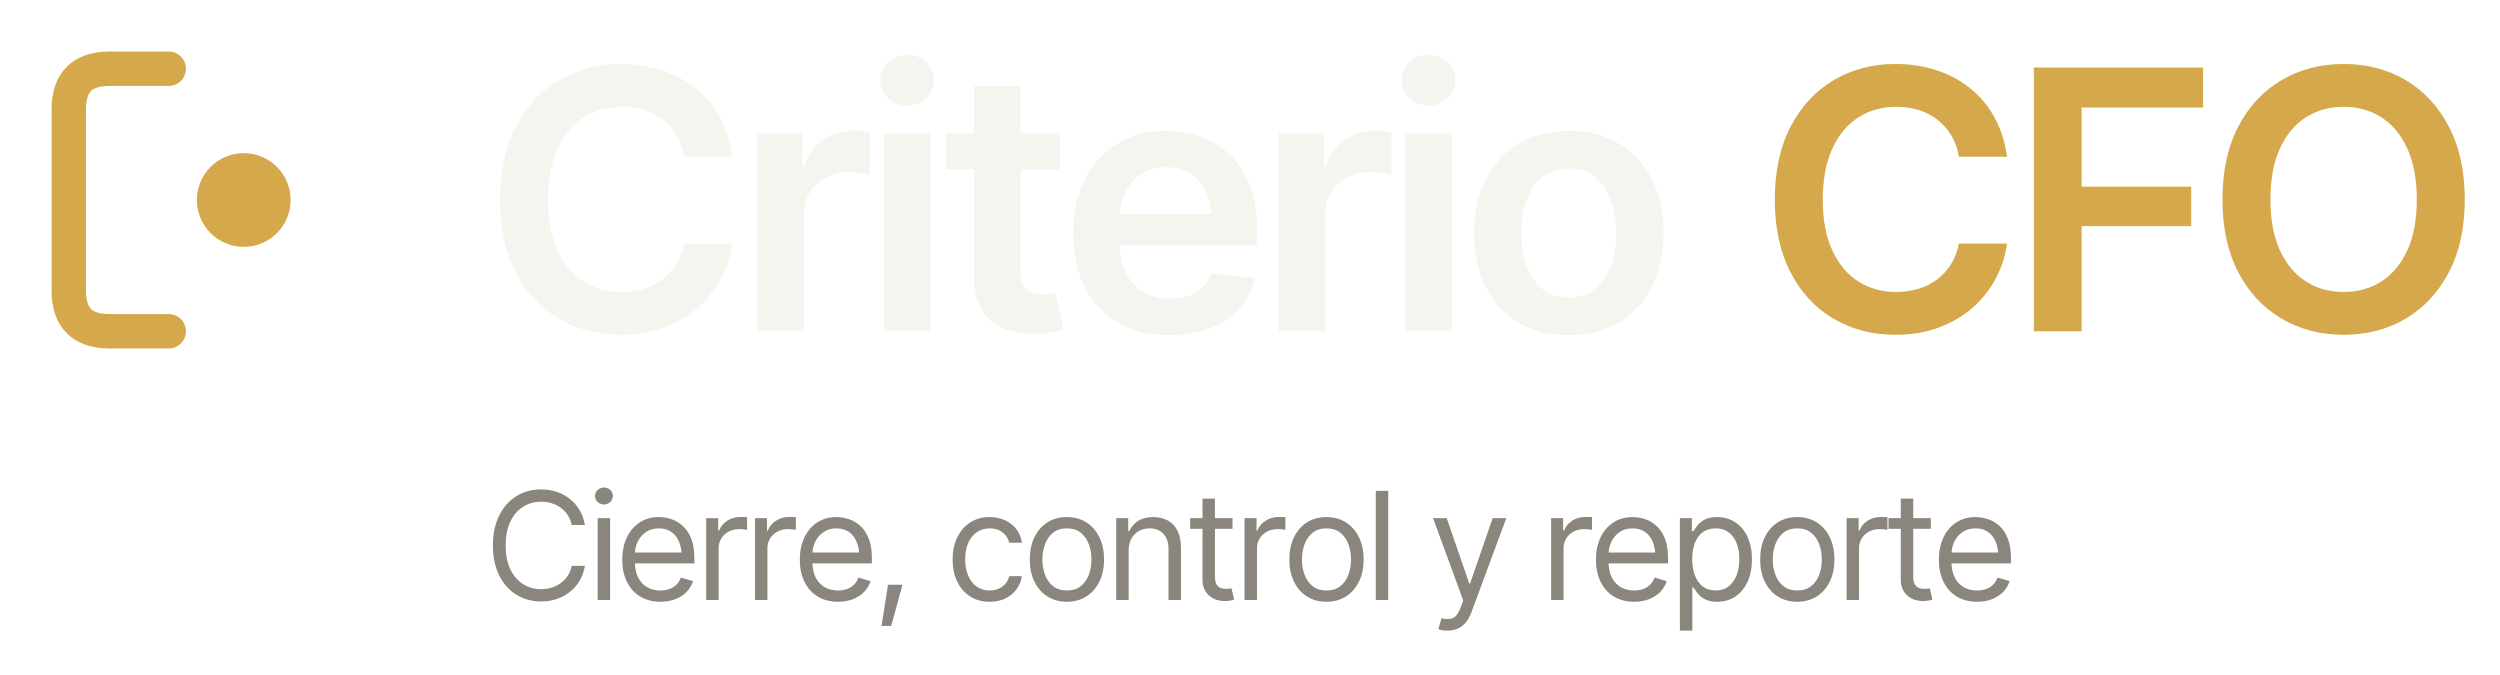
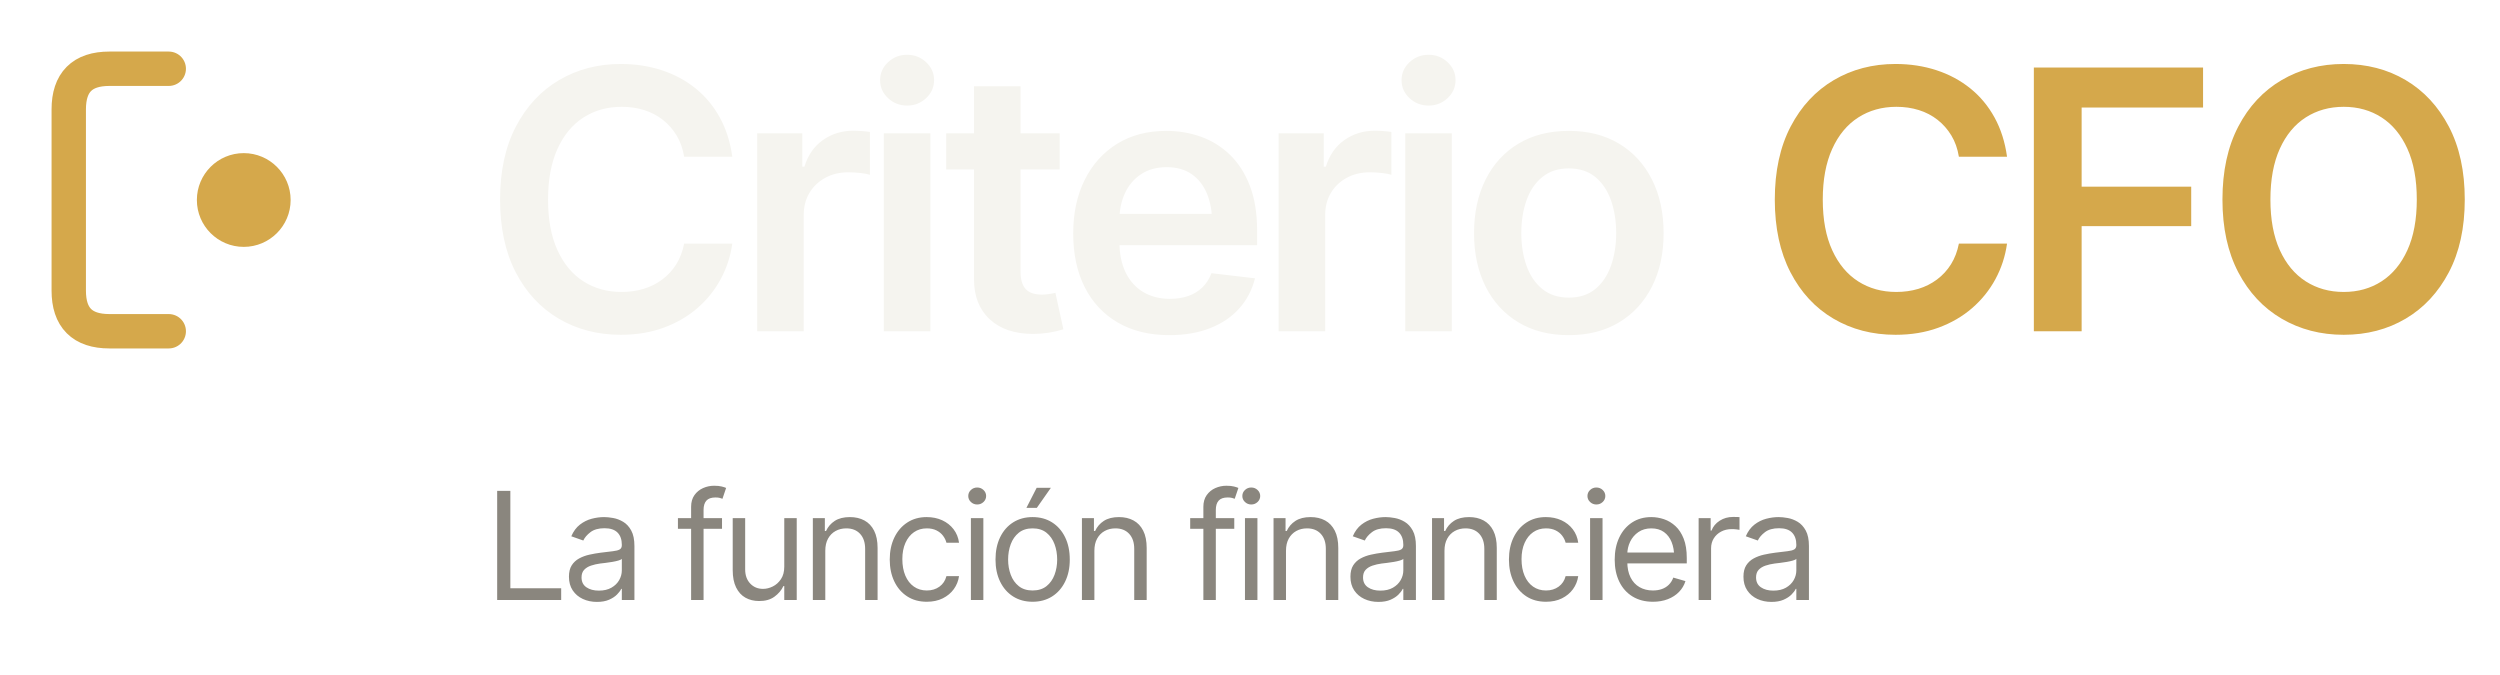
- <svg xmlns="http://www.w3.org/2000/svg" viewBox="0 0 400 108" width="400" height="108" role="img" aria-label="Criterio CFO · Cierre, control y reporte">
+ <svg xmlns="http://www.w3.org/2000/svg" viewBox="0 0 400 108" width="400" height="108" role="img" aria-label="Criterio CFO · La función financiera">
  <path d="M27 11H17.5Q11 11 11 17.5V46.5Q11 53 17.5 53H27" fill="none" stroke="#d5a84b" stroke-width="5.5" stroke-linecap="round" stroke-linejoin="round" />
  <circle cx="39" cy="32" r="7.5" fill="#d5a84b" />
  <path d="M99.325 53.566Q93.774 53.566 89.399 50.989Q85.023 48.412 82.517 43.569Q80.011 38.727 80.011 31.93Q80.011 25.104 82.545 20.248Q85.08 15.391 89.456 12.813Q93.831 10.236 99.325 10.236Q102.809 10.236 105.853 11.228Q108.897 12.219 111.276 14.13Q113.655 16.042 115.17 18.803Q116.686 21.564 117.167 25.076H109.464Q109.152 23.15 108.26 21.678Q107.368 20.205 106.051 19.171Q104.734 18.138 103.063 17.614Q101.393 17.09 99.467 17.09Q96.012 17.09 93.35 18.803Q90.688 20.517 89.187 23.844Q87.686 27.172 87.686 31.93Q87.686 36.744 89.201 40.043Q90.716 43.343 93.364 45.028Q96.012 46.713 99.438 46.713Q101.336 46.713 102.979 46.217Q104.621 45.722 105.966 44.716Q107.312 43.711 108.204 42.281Q109.096 40.851 109.464 38.981H117.167Q116.742 42.012 115.312 44.66Q113.882 47.308 111.574 49.304Q109.266 51.301 106.179 52.434Q103.092 53.566 99.325 53.566Z M121.147 53.0V21.338H128.368V26.662H128.708Q129.558 23.887 131.682 22.4Q133.806 20.913 136.524 20.913Q137.119 20.913 137.898 20.97Q138.677 21.026 139.187 21.111V27.965Q138.705 27.795 137.686 27.682Q136.666 27.568 135.732 27.568Q133.664 27.568 132.05 28.446Q130.436 29.324 129.515 30.854Q128.595 32.383 128.595 34.422V53.0Z M141.41 53.0V21.338H148.859V53.0ZM145.149 16.892Q143.364 16.892 142.09 15.702Q140.816 14.513 140.816 12.842Q140.816 11.143 142.09 9.953Q143.364 8.764 145.149 8.764Q146.904 8.764 148.179 9.953Q149.453 11.143 149.453 12.813Q149.453 14.513 148.179 15.702Q146.904 16.892 145.149 16.892Z M169.547 21.338V27.115H151.394V21.338ZM155.84 13.805H163.288V43.484Q163.288 45.354 164.11 46.246Q164.931 47.138 166.715 47.138Q167.197 47.138 167.791 47.053Q168.386 46.968 168.867 46.854L170.142 52.688Q168.952 53.057 167.735 53.241Q166.517 53.425 165.299 53.425Q160.881 53.425 158.361 51.088Q155.84 48.752 155.84 44.702Z M187.092 53.623Q182.334 53.623 178.879 51.626Q175.424 49.63 173.569 45.977Q171.714 42.323 171.714 37.367Q171.714 32.468 173.555 28.772Q175.396 25.076 178.738 23.009Q182.079 20.941 186.611 20.941Q189.528 20.941 192.147 21.876Q194.767 22.811 196.792 24.765Q198.817 26.719 199.978 29.735Q201.139 32.751 201.139 36.914V39.236H175.198V34.224H197.429L193.946 35.696Q193.946 33.006 193.124 31.009Q192.303 29.013 190.689 27.88Q189.075 26.747 186.667 26.747Q184.26 26.747 182.561 27.88Q180.862 29.013 179.984 30.924Q179.106 32.836 179.106 35.187V38.67Q179.106 41.559 180.111 43.612Q181.117 45.665 182.943 46.741Q184.77 47.817 187.205 47.817Q188.791 47.817 190.108 47.364Q191.425 46.911 192.374 45.991Q193.323 45.07 193.832 43.711L200.799 44.532Q200.119 47.279 198.293 49.333Q196.466 51.386 193.62 52.504Q190.774 53.623 187.092 53.623Z M204.58 53.0V21.338H211.802V26.662H212.142Q212.992 23.887 215.116 22.4Q217.24 20.913 219.958 20.913Q220.553 20.913 221.332 20.97Q222.111 21.026 222.621 21.111V27.965Q222.139 27.795 221.12 27.682Q220.1 27.568 219.165 27.568Q217.098 27.568 215.484 28.446Q213.87 29.324 212.949 30.854Q212.029 32.383 212.029 34.422V53.0Z M224.844 53.0V21.338H232.292V53.0ZM228.583 16.892Q226.798 16.892 225.524 15.702Q224.249 14.513 224.249 12.842Q224.249 11.143 225.524 9.953Q226.798 8.764 228.583 8.764Q230.338 8.764 231.613 9.953Q232.887 11.143 232.887 12.813Q232.887 14.513 231.613 15.702Q230.338 16.892 228.583 16.892Z M250.999 53.623Q246.354 53.623 242.956 51.584Q239.557 49.545 237.702 45.863Q235.847 42.182 235.847 37.311Q235.847 32.411 237.702 28.715Q239.557 25.02 242.956 22.98Q246.354 20.941 250.999 20.941Q255.643 20.941 259.042 22.98Q262.44 25.02 264.309 28.715Q266.178 32.411 266.178 37.311Q266.178 42.182 264.309 45.863Q262.44 49.545 259.042 51.584Q255.643 53.623 250.999 53.623ZM250.999 47.619Q253.576 47.619 255.247 46.246Q256.918 44.872 257.753 42.521Q258.588 40.171 258.588 37.311Q258.588 34.394 257.753 32.043Q256.918 29.692 255.247 28.319Q253.576 26.945 250.999 26.945Q248.478 26.945 246.779 28.319Q245.08 29.692 244.244 32.043Q243.409 34.394 243.409 37.311Q243.409 40.171 244.244 42.521Q245.08 44.872 246.779 46.246Q248.478 47.619 250.999 47.619Z" fill="#f5f4ef" />
  <path d="M303.283 53.566Q297.732 53.566 293.357 50.989Q288.981 48.412 286.475 43.569Q283.968 38.727 283.968 31.93Q283.968 25.104 286.503 20.248Q289.038 15.391 293.413 12.813Q297.789 10.236 303.283 10.236Q306.766 10.236 309.811 11.228Q312.855 12.219 315.234 14.13Q317.613 16.042 319.128 18.803Q320.643 21.564 321.125 25.076H313.422Q313.11 23.15 312.218 21.678Q311.326 20.205 310.009 19.171Q308.692 18.138 307.021 17.614Q305.35 17.09 303.424 17.09Q299.969 17.09 297.307 18.803Q294.645 20.517 293.144 23.844Q291.643 27.172 291.643 31.93Q291.643 36.744 293.158 40.043Q294.673 43.343 297.321 45.028Q299.969 46.713 303.396 46.713Q305.294 46.713 306.936 46.217Q308.579 45.722 309.924 44.716Q311.269 43.711 312.161 42.281Q313.053 40.851 313.422 38.981H321.125Q320.7 42.012 319.27 44.66Q317.839 47.308 315.531 49.304Q313.223 51.301 310.136 52.434Q307.049 53.566 303.283 53.566Z M325.416 53.0V10.803H352.49V17.203H333.062V29.862H350.593V36.178H333.062V53.0Z M374.991 53.566Q369.469 53.566 365.065 50.989Q360.661 48.412 358.126 43.569Q355.592 38.727 355.592 31.93Q355.592 25.104 358.126 20.248Q360.661 15.391 365.065 12.813Q369.469 10.236 374.991 10.236Q380.542 10.236 384.903 12.813Q389.264 15.391 391.813 20.248Q394.362 25.104 394.362 31.93Q394.362 38.727 391.813 43.569Q389.264 48.412 384.903 50.989Q380.542 53.566 374.991 53.566ZM374.991 46.713Q378.418 46.713 381.052 45.014Q383.685 43.314 385.186 40.015Q386.687 36.716 386.687 31.93Q386.687 27.115 385.186 23.802Q383.685 20.488 381.052 18.789Q378.418 17.09 374.991 17.09Q371.564 17.09 368.916 18.789Q366.268 20.488 364.767 23.802Q363.266 27.115 363.266 31.93Q363.266 36.716 364.767 40.015Q366.268 43.314 368.916 45.014Q371.564 46.713 374.991 46.713Z" fill="#d5a84b" />
-   <path d="M86.578 96.234Q84.352 96.234 82.605 95.145Q80.859 94.055 79.863 92.045Q78.867 90.035 78.867 87.281Q78.867 84.516 79.863 82.5Q80.859 80.484 82.605 79.395Q84.352 78.305 86.578 78.305Q87.891 78.305 89.057 78.691Q90.223 79.078 91.16 79.811Q92.098 80.543 92.725 81.604Q93.352 82.664 93.586 84.0H91.477Q91.289 83.086 90.826 82.395Q90.363 81.703 89.701 81.229Q89.039 80.754 88.242 80.514Q87.445 80.273 86.578 80.273Q84.996 80.273 83.707 81.076Q82.418 81.879 81.662 83.443Q80.906 85.008 80.906 87.281Q80.906 89.543 81.662 91.102Q82.418 92.66 83.707 93.463Q84.996 94.266 86.578 94.266Q87.445 94.266 88.242 94.025Q89.039 93.785 89.701 93.311Q90.363 92.836 90.826 92.145Q91.289 91.453 91.477 90.539H93.586Q93.352 91.887 92.725 92.941Q92.098 93.996 91.16 94.729Q90.223 95.461 89.057 95.848Q87.891 96.234 86.578 96.234Z M95.625 96.0V82.898H97.617V96.0ZM96.633 80.719Q96.047 80.719 95.625 80.32Q95.203 79.922 95.203 79.359Q95.203 78.797 95.625 78.398Q96.047 78.0 96.633 78.0Q97.219 78.0 97.641 78.398Q98.062 78.797 98.062 79.359Q98.062 79.922 97.641 80.32Q97.219 80.719 96.633 80.719Z M105.68 96.281Q103.793 96.281 102.416 95.438Q101.039 94.594 100.301 93.076Q99.562 91.559 99.562 89.555Q99.562 87.539 100.289 86.004Q101.016 84.469 102.334 83.602Q103.652 82.734 105.422 82.734Q106.441 82.734 107.449 83.074Q108.457 83.414 109.283 84.176Q110.109 84.938 110.602 86.191Q111.094 87.445 111.094 89.273V90.141H100.992V88.406H110.004L109.078 89.062Q109.078 87.75 108.668 86.73Q108.258 85.711 107.443 85.125Q106.629 84.539 105.422 84.539Q104.215 84.539 103.354 85.131Q102.492 85.723 102.035 86.672Q101.578 87.621 101.578 88.711V89.859Q101.578 91.348 102.094 92.379Q102.609 93.41 103.535 93.943Q104.461 94.477 105.68 94.477Q106.465 94.477 107.109 94.248Q107.754 94.02 108.223 93.557Q108.691 93.094 108.938 92.414L110.883 92.977Q110.578 93.961 109.857 94.705Q109.137 95.449 108.07 95.865Q107.004 96.281 105.68 96.281Z M112.992 96.0V82.898H114.914V84.891H115.055Q115.418 83.918 116.361 83.314Q117.305 82.711 118.477 82.711Q118.699 82.711 119.027 82.717Q119.355 82.723 119.531 82.734V84.773Q119.426 84.75 119.062 84.703Q118.699 84.656 118.289 84.656Q117.34 84.656 116.59 85.055Q115.84 85.453 115.412 86.145Q114.984 86.836 114.984 87.727V96.0Z M120.797 96.0V82.898H122.719V84.891H122.859Q123.223 83.918 124.166 83.314Q125.109 82.711 126.281 82.711Q126.504 82.711 126.832 82.717Q127.16 82.723 127.336 82.734V84.773Q127.23 84.75 126.867 84.703Q126.504 84.656 126.094 84.656Q125.145 84.656 124.395 85.055Q123.645 85.453 123.217 86.145Q122.789 86.836 122.789 87.727V96.0Z M134.086 96.281Q132.199 96.281 130.822 95.438Q129.445 94.594 128.707 93.076Q127.969 91.559 127.969 89.555Q127.969 87.539 128.695 86.004Q129.422 84.469 130.74 83.602Q132.059 82.734 133.828 82.734Q134.848 82.734 135.855 83.074Q136.863 83.414 137.689 84.176Q138.516 84.938 139.008 86.191Q139.5 87.445 139.5 89.273V90.141H129.398V88.406H138.41L137.484 89.062Q137.484 87.75 137.074 86.73Q136.664 85.711 135.85 85.125Q135.035 84.539 133.828 84.539Q132.621 84.539 131.76 85.131Q130.898 85.723 130.441 86.672Q129.984 87.621 129.984 88.711V89.859Q129.984 91.348 130.5 92.379Q131.016 93.41 131.941 93.943Q132.867 94.477 134.086 94.477Q134.871 94.477 135.516 94.248Q136.16 94.02 136.629 93.557Q137.098 93.094 137.344 92.414L139.289 92.977Q138.984 93.961 138.264 94.705Q137.543 95.449 136.477 95.865Q135.41 96.281 134.086 96.281Z M141.047 100.148 142.078 93.562H144.398L142.594 100.148Z M158.344 96.281Q156.516 96.281 155.186 95.408Q153.855 94.535 153.135 93.012Q152.414 91.488 152.414 89.531Q152.414 87.527 153.152 85.998Q153.891 84.469 155.221 83.602Q156.551 82.734 158.32 82.734Q159.703 82.734 160.811 83.244Q161.918 83.754 162.627 84.68Q163.336 85.605 163.5 86.836H161.484Q161.332 86.238 160.934 85.711Q160.535 85.184 159.885 84.861Q159.234 84.539 158.344 84.539Q157.172 84.539 156.293 85.148Q155.414 85.758 154.922 86.865Q154.43 87.973 154.43 89.461Q154.43 90.973 154.91 92.104Q155.391 93.234 156.275 93.855Q157.16 94.477 158.344 94.477Q159.527 94.477 160.371 93.861Q161.215 93.246 161.484 92.18H163.5Q163.336 93.34 162.662 94.266Q161.988 95.191 160.893 95.736Q159.797 96.281 158.344 96.281Z M170.695 96.281Q168.926 96.281 167.59 95.438Q166.254 94.594 165.51 93.07Q164.766 91.547 164.766 89.531Q164.766 87.48 165.51 85.951Q166.254 84.422 167.59 83.578Q168.926 82.734 170.695 82.734Q172.477 82.734 173.812 83.578Q175.148 84.422 175.898 85.951Q176.648 87.48 176.648 89.531Q176.648 91.547 175.898 93.07Q175.148 94.594 173.812 95.438Q172.477 96.281 170.695 96.281ZM170.695 94.477Q172.055 94.477 172.922 93.785Q173.789 93.094 174.211 91.963Q174.633 90.832 174.633 89.531Q174.633 88.207 174.211 87.07Q173.789 85.934 172.922 85.236Q172.055 84.539 170.695 84.539Q169.359 84.539 168.492 85.236Q167.625 85.934 167.203 87.07Q166.781 88.207 166.781 89.531Q166.781 90.832 167.203 91.963Q167.625 93.094 168.492 93.785Q169.359 94.477 170.695 94.477Z M180.586 88.125V96.0H178.594V82.898H180.516V84.961H180.703Q181.16 83.953 182.098 83.344Q183.035 82.734 184.523 82.734Q185.848 82.734 186.844 83.273Q187.84 83.812 188.396 84.908Q188.953 86.004 188.953 87.68V96.0H186.961V87.82Q186.961 86.285 186.152 85.412Q185.344 84.539 183.949 84.539Q182.988 84.539 182.227 84.961Q181.465 85.383 181.025 86.18Q180.586 86.977 180.586 88.125Z M197.203 82.898V84.609H190.43V82.898ZM192.398 79.781H194.391V92.25Q194.391 93.27 194.812 93.744Q195.234 94.219 196.148 94.219Q196.348 94.219 196.564 94.195Q196.781 94.172 197.039 94.125L197.461 95.93Q197.18 96.035 196.775 96.1Q196.371 96.164 195.961 96.164Q194.379 96.164 193.389 95.227Q192.398 94.289 192.398 92.789Z M199.125 96.0V82.898H201.047V84.891H201.188Q201.551 83.918 202.494 83.314Q203.438 82.711 204.609 82.711Q204.832 82.711 205.16 82.717Q205.488 82.723 205.664 82.734V84.773Q205.559 84.75 205.195 84.703Q204.832 84.656 204.422 84.656Q203.473 84.656 202.723 85.055Q201.973 85.453 201.545 86.145Q201.117 86.836 201.117 87.727V96.0Z M212.227 96.281Q210.457 96.281 209.121 95.438Q207.785 94.594 207.041 93.07Q206.297 91.547 206.297 89.531Q206.297 87.48 207.041 85.951Q207.785 84.422 209.121 83.578Q210.457 82.734 212.227 82.734Q214.008 82.734 215.344 83.578Q216.68 84.422 217.43 85.951Q218.18 87.48 218.18 89.531Q218.18 91.547 217.43 93.07Q216.68 94.594 215.344 95.438Q214.008 96.281 212.227 96.281ZM212.227 94.477Q213.586 94.477 214.453 93.785Q215.32 93.094 215.742 91.963Q216.164 90.832 216.164 89.531Q216.164 88.207 215.742 87.07Q215.32 85.934 214.453 85.236Q213.586 84.539 212.227 84.539Q210.891 84.539 210.023 85.236Q209.156 85.934 208.734 87.07Q208.312 88.207 208.312 89.531Q208.312 90.832 208.734 91.963Q209.156 93.094 210.023 93.785Q210.891 94.477 212.227 94.477Z M222.117 78.539V96.0H220.125V78.539Z M231.609 100.898Q231.094 100.91 230.695 100.828Q230.297 100.746 230.133 100.664L230.648 98.906L230.848 98.953Q231.855 99.188 232.541 98.854Q233.227 98.52 233.742 97.102L234.117 96.07L229.289 82.898H231.469L235.078 93.352H235.219L238.828 82.898H241.008L235.453 97.898Q235.078 98.918 234.527 99.586Q233.977 100.254 233.25 100.576Q232.523 100.898 231.609 100.898Z M248.18 96.0V82.898H250.102V84.891H250.242Q250.605 83.918 251.549 83.314Q252.492 82.711 253.664 82.711Q253.887 82.711 254.215 82.717Q254.543 82.723 254.719 82.734V84.773Q254.613 84.75 254.25 84.703Q253.887 84.656 253.477 84.656Q252.527 84.656 251.777 85.055Q251.027 85.453 250.6 86.145Q250.172 86.836 250.172 87.727V96.0Z M261.469 96.281Q259.582 96.281 258.205 95.438Q256.828 94.594 256.09 93.076Q255.352 91.559 255.352 89.555Q255.352 87.539 256.078 86.004Q256.805 84.469 258.123 83.602Q259.441 82.734 261.211 82.734Q262.23 82.734 263.238 83.074Q264.246 83.414 265.072 84.176Q265.898 84.938 266.391 86.191Q266.883 87.445 266.883 89.273V90.141H256.781V88.406H265.793L264.867 89.062Q264.867 87.75 264.457 86.73Q264.047 85.711 263.232 85.125Q262.418 84.539 261.211 84.539Q260.004 84.539 259.143 85.131Q258.281 85.723 257.824 86.672Q257.367 87.621 257.367 88.711V89.859Q257.367 91.348 257.883 92.379Q258.398 93.41 259.324 93.943Q260.25 94.477 261.469 94.477Q262.254 94.477 262.898 94.248Q263.543 94.02 264.012 93.557Q264.48 93.094 264.727 92.414L266.672 92.977Q266.367 93.961 265.646 94.705Q264.926 95.449 263.859 95.865Q262.793 96.281 261.469 96.281Z M268.781 100.898V82.898H270.703V84.984H270.938Q271.16 84.645 271.559 84.111Q271.957 83.578 272.707 83.156Q273.457 82.734 274.734 82.734Q276.387 82.734 277.641 83.561Q278.895 84.387 279.604 85.904Q280.312 87.422 280.312 89.484Q280.312 91.559 279.609 93.088Q278.906 94.617 277.652 95.449Q276.398 96.281 274.758 96.281Q273.504 96.281 272.742 95.854Q271.98 95.426 271.57 94.881Q271.16 94.336 270.938 93.984H270.773V100.898ZM274.5 94.477Q275.754 94.477 276.598 93.803Q277.441 93.129 277.869 91.992Q278.297 90.855 278.297 89.461Q278.297 88.078 277.875 86.965Q277.453 85.852 276.615 85.195Q275.777 84.539 274.5 84.539Q273.27 84.539 272.438 85.154Q271.605 85.77 271.178 86.877Q270.75 87.984 270.75 89.461Q270.75 90.938 271.184 92.068Q271.617 93.199 272.455 93.838Q273.293 94.477 274.5 94.477Z M287.555 96.281Q285.785 96.281 284.449 95.438Q283.113 94.594 282.369 93.07Q281.625 91.547 281.625 89.531Q281.625 87.48 282.369 85.951Q283.113 84.422 284.449 83.578Q285.785 82.734 287.555 82.734Q289.336 82.734 290.672 83.578Q292.008 84.422 292.758 85.951Q293.508 87.48 293.508 89.531Q293.508 91.547 292.758 93.07Q292.008 94.594 290.672 95.438Q289.336 96.281 287.555 96.281ZM287.555 94.477Q288.914 94.477 289.781 93.785Q290.648 93.094 291.07 91.963Q291.492 90.832 291.492 89.531Q291.492 88.207 291.07 87.07Q290.648 85.934 289.781 85.236Q288.914 84.539 287.555 84.539Q286.219 84.539 285.352 85.236Q284.484 85.934 284.062 87.07Q283.641 88.207 283.641 89.531Q283.641 90.832 284.062 91.963Q284.484 93.094 285.352 93.785Q286.219 94.477 287.555 94.477Z M295.453 96.0V82.898H297.375V84.891H297.516Q297.879 83.918 298.822 83.314Q299.766 82.711 300.938 82.711Q301.16 82.711 301.488 82.717Q301.816 82.723 301.992 82.734V84.773Q301.887 84.75 301.523 84.703Q301.16 84.656 300.75 84.656Q299.801 84.656 299.051 85.055Q298.301 85.453 297.873 86.145Q297.445 86.836 297.445 87.727V96.0Z M308.93 82.898V84.609H302.156V82.898ZM304.125 79.781H306.117V92.25Q306.117 93.27 306.539 93.744Q306.961 94.219 307.875 94.219Q308.074 94.219 308.291 94.195Q308.508 94.172 308.766 94.125L309.188 95.93Q308.906 96.035 308.502 96.1Q308.098 96.164 307.688 96.164Q306.105 96.164 305.115 95.227Q304.125 94.289 304.125 92.789Z M316.336 96.281Q314.449 96.281 313.072 95.438Q311.695 94.594 310.957 93.076Q310.219 91.559 310.219 89.555Q310.219 87.539 310.945 86.004Q311.672 84.469 312.99 83.602Q314.309 82.734 316.078 82.734Q317.098 82.734 318.105 83.074Q319.113 83.414 319.939 84.176Q320.766 84.938 321.258 86.191Q321.75 87.445 321.75 89.273V90.141H311.648V88.406H320.66L319.734 89.062Q319.734 87.75 319.324 86.73Q318.914 85.711 318.1 85.125Q317.285 84.539 316.078 84.539Q314.871 84.539 314.01 85.131Q313.148 85.723 312.691 86.672Q312.234 87.621 312.234 88.711V89.859Q312.234 91.348 312.75 92.379Q313.266 93.41 314.191 93.943Q315.117 94.477 316.336 94.477Q317.121 94.477 317.766 94.248Q318.41 94.02 318.879 93.557Q319.348 93.094 319.594 92.414L321.539 92.977Q321.234 93.961 320.514 94.705Q319.793 95.449 318.727 95.865Q317.66 96.281 316.336 96.281Z" fill="#8a867e" />
+   <path d="M79.547 96.0V78.539H81.656V94.125H89.789V96.0Z M95.508 96.305Q94.266 96.305 93.246 95.83Q92.227 95.355 91.629 94.453Q91.031 93.551 91.031 92.273Q91.031 91.148 91.477 90.451Q91.922 89.754 92.666 89.35Q93.41 88.945 94.307 88.746Q95.203 88.547 96.117 88.43Q97.312 88.277 98.057 88.195Q98.801 88.113 99.146 87.914Q99.492 87.715 99.492 87.234V87.164Q99.492 85.91 98.807 85.213Q98.121 84.516 96.727 84.516Q95.297 84.516 94.477 85.143Q93.656 85.77 93.328 86.484L91.406 85.805Q91.922 84.609 92.783 83.941Q93.645 83.273 94.658 83.004Q95.672 82.734 96.656 82.734Q97.289 82.734 98.109 82.881Q98.93 83.027 99.709 83.49Q100.488 83.953 100.998 84.885Q101.508 85.816 101.508 87.375V96.0H99.492V94.219H99.398Q99.199 94.641 98.719 95.127Q98.238 95.613 97.447 95.959Q96.656 96.305 95.508 96.305ZM95.812 94.5Q97.008 94.5 97.828 94.031Q98.648 93.562 99.07 92.818Q99.492 92.074 99.492 91.266V89.414Q99.363 89.566 98.936 89.689Q98.508 89.812 97.951 89.906Q97.395 90.0 96.867 90.064Q96.34 90.129 96.023 90.164Q95.238 90.27 94.559 90.498Q93.879 90.727 93.463 91.172Q93.047 91.617 93.047 92.391Q93.047 93.434 93.826 93.967Q94.605 94.5 95.812 94.5Z M115.523 82.898V84.609H108.469V82.898ZM110.578 96.0V81.094Q110.578 79.969 111.111 79.219Q111.645 78.469 112.488 78.094Q113.332 77.719 114.258 77.719Q115.008 77.719 115.482 77.842Q115.957 77.965 116.18 78.07L115.594 79.805Q115.441 79.746 115.178 79.67Q114.914 79.594 114.469 79.594Q113.473 79.594 113.021 80.104Q112.57 80.613 112.57 81.586V96.0Z M125.484 90.656V82.898H127.477V96.0H125.484V93.773H125.344Q124.875 94.77 123.908 95.473Q122.941 96.176 121.453 96.164Q120.223 96.164 119.273 95.631Q118.324 95.098 117.779 93.996Q117.234 92.895 117.234 91.219V82.898H119.227V91.102Q119.227 92.52 120.041 93.375Q120.855 94.23 122.109 94.219Q122.859 94.219 123.639 93.838Q124.418 93.457 124.951 92.666Q125.484 91.875 125.484 90.656Z M132.047 88.125V96.0H130.055V82.898H131.977V84.961H132.164Q132.621 83.953 133.559 83.344Q134.496 82.734 135.984 82.734Q137.309 82.734 138.305 83.273Q139.301 83.812 139.857 84.908Q140.414 86.004 140.414 87.68V96.0H138.422V87.82Q138.422 86.285 137.613 85.412Q136.805 84.539 135.41 84.539Q134.449 84.539 133.688 84.961Q132.926 85.383 132.486 86.18Q132.047 86.977 132.047 88.125Z M148.289 96.281Q146.461 96.281 145.131 95.408Q143.801 94.535 143.08 93.012Q142.359 91.488 142.359 89.531Q142.359 87.527 143.098 85.998Q143.836 84.469 145.166 83.602Q146.496 82.734 148.266 82.734Q149.648 82.734 150.756 83.244Q151.863 83.754 152.572 84.68Q153.281 85.605 153.445 86.836H151.43Q151.277 86.238 150.879 85.711Q150.48 85.184 149.83 84.861Q149.18 84.539 148.289 84.539Q147.117 84.539 146.238 85.148Q145.359 85.758 144.867 86.865Q144.375 87.973 144.375 89.461Q144.375 90.973 144.855 92.104Q145.336 93.234 146.221 93.855Q147.105 94.477 148.289 94.477Q149.473 94.477 150.316 93.861Q151.16 93.246 151.43 92.18H153.445Q153.281 93.34 152.607 94.266Q151.934 95.191 150.838 95.736Q149.742 96.281 148.289 96.281Z M155.344 96.0V82.898H157.336V96.0ZM156.352 80.719Q155.766 80.719 155.344 80.32Q154.922 79.922 154.922 79.359Q154.922 78.797 155.344 78.398Q155.766 78.0 156.352 78.0Q156.938 78.0 157.359 78.398Q157.781 78.797 157.781 79.359Q157.781 79.922 157.359 80.32Q156.938 80.719 156.352 80.719Z M165.211 96.281Q163.441 96.281 162.105 95.438Q160.77 94.594 160.025 93.07Q159.281 91.547 159.281 89.531Q159.281 87.48 160.025 85.951Q160.77 84.422 162.105 83.578Q163.441 82.734 165.211 82.734Q166.992 82.734 168.328 83.578Q169.664 84.422 170.414 85.951Q171.164 87.48 171.164 89.531Q171.164 91.547 170.414 93.07Q169.664 94.594 168.328 95.438Q166.992 96.281 165.211 96.281ZM165.211 94.477Q166.57 94.477 167.438 93.785Q168.305 93.094 168.727 91.963Q169.148 90.832 169.148 89.531Q169.148 88.207 168.727 87.07Q168.305 85.934 167.438 85.236Q166.57 84.539 165.211 84.539Q163.875 84.539 163.008 85.236Q162.141 85.934 161.719 87.07Q161.297 88.207 161.297 89.531Q161.297 90.832 161.719 91.963Q162.141 93.094 163.008 93.785Q163.875 94.477 165.211 94.477ZM164.227 81.258 165.867 78.047H168.141L165.891 81.258Z M175.102 88.125V96.0H173.109V82.898H175.031V84.961H175.219Q175.676 83.953 176.613 83.344Q177.551 82.734 179.039 82.734Q180.363 82.734 181.359 83.273Q182.355 83.812 182.912 84.908Q183.469 86.004 183.469 87.68V96.0H181.477V87.82Q181.477 86.285 180.668 85.412Q179.859 84.539 178.465 84.539Q177.504 84.539 176.742 84.961Q175.98 85.383 175.541 86.18Q175.102 86.977 175.102 88.125Z M197.484 82.898V84.609H190.43V82.898ZM192.539 96.0V81.094Q192.539 79.969 193.072 79.219Q193.605 78.469 194.449 78.094Q195.293 77.719 196.219 77.719Q196.969 77.719 197.443 77.842Q197.918 77.965 198.141 78.07L197.555 79.805Q197.402 79.746 197.139 79.67Q196.875 79.594 196.43 79.594Q195.434 79.594 194.982 80.104Q194.531 80.613 194.531 81.586V96.0Z M199.195 96.0V82.898H201.188V96.0ZM200.203 80.719Q199.617 80.719 199.195 80.32Q198.773 79.922 198.773 79.359Q198.773 78.797 199.195 78.398Q199.617 78.0 200.203 78.0Q200.789 78.0 201.211 78.398Q201.633 78.797 201.633 79.359Q201.633 79.922 201.211 80.32Q200.789 80.719 200.203 80.719Z M205.758 88.125V96.0H203.766V82.898H205.688V84.961H205.875Q206.332 83.953 207.27 83.344Q208.207 82.734 209.695 82.734Q211.02 82.734 212.016 83.273Q213.012 83.812 213.568 84.908Q214.125 86.004 214.125 87.68V96.0H212.133V87.82Q212.133 86.285 211.324 85.412Q210.516 84.539 209.121 84.539Q208.16 84.539 207.398 84.961Q206.637 85.383 206.197 86.18Q205.758 86.977 205.758 88.125Z M220.547 96.305Q219.305 96.305 218.285 95.83Q217.266 95.355 216.668 94.453Q216.07 93.551 216.07 92.273Q216.07 91.148 216.516 90.451Q216.961 89.754 217.705 89.35Q218.449 88.945 219.346 88.746Q220.242 88.547 221.156 88.43Q222.352 88.277 223.096 88.195Q223.84 88.113 224.186 87.914Q224.531 87.715 224.531 87.234V87.164Q224.531 85.91 223.846 85.213Q223.16 84.516 221.766 84.516Q220.336 84.516 219.516 85.143Q218.695 85.77 218.367 86.484L216.445 85.805Q216.961 84.609 217.822 83.941Q218.684 83.273 219.697 83.004Q220.711 82.734 221.695 82.734Q222.328 82.734 223.148 82.881Q223.969 83.027 224.748 83.49Q225.527 83.953 226.037 84.885Q226.547 85.816 226.547 87.375V96.0H224.531V94.219H224.438Q224.238 94.641 223.758 95.127Q223.277 95.613 222.486 95.959Q221.695 96.305 220.547 96.305ZM220.852 94.5Q222.047 94.5 222.867 94.031Q223.688 93.562 224.109 92.818Q224.531 92.074 224.531 91.266V89.414Q224.402 89.566 223.975 89.689Q223.547 89.812 222.99 89.906Q222.434 90.0 221.906 90.064Q221.379 90.129 221.062 90.164Q220.277 90.27 219.598 90.498Q218.918 90.727 218.502 91.172Q218.086 91.617 218.086 92.391Q218.086 93.434 218.865 93.967Q219.645 94.5 220.852 94.5Z M231.117 88.125V96.0H229.125V82.898H231.047V84.961H231.234Q231.691 83.953 232.629 83.344Q233.566 82.734 235.055 82.734Q236.379 82.734 237.375 83.273Q238.371 83.812 238.928 84.908Q239.484 86.004 239.484 87.68V96.0H237.492V87.82Q237.492 86.285 236.684 85.412Q235.875 84.539 234.48 84.539Q233.52 84.539 232.758 84.961Q231.996 85.383 231.557 86.18Q231.117 86.977 231.117 88.125Z M247.359 96.281Q245.531 96.281 244.201 95.408Q242.871 94.535 242.15 93.012Q241.43 91.488 241.43 89.531Q241.43 87.527 242.168 85.998Q242.906 84.469 244.236 83.602Q245.566 82.734 247.336 82.734Q248.719 82.734 249.826 83.244Q250.934 83.754 251.643 84.68Q252.352 85.605 252.516 86.836H250.5Q250.348 86.238 249.949 85.711Q249.551 85.184 248.9 84.861Q248.25 84.539 247.359 84.539Q246.188 84.539 245.309 85.148Q244.43 85.758 243.938 86.865Q243.445 87.973 243.445 89.461Q243.445 90.973 243.926 92.104Q244.406 93.234 245.291 93.855Q246.176 94.477 247.359 94.477Q248.543 94.477 249.387 93.861Q250.23 93.246 250.5 92.18H252.516Q252.352 93.34 251.678 94.266Q251.004 95.191 249.908 95.736Q248.812 96.281 247.359 96.281Z M254.414 96.0V82.898H256.406V96.0ZM255.422 80.719Q254.836 80.719 254.414 80.32Q253.992 79.922 253.992 79.359Q253.992 78.797 254.414 78.398Q254.836 78.0 255.422 78.0Q256.008 78.0 256.43 78.398Q256.852 78.797 256.852 79.359Q256.852 79.922 256.43 80.32Q256.008 80.719 255.422 80.719Z M264.469 96.281Q262.582 96.281 261.205 95.438Q259.828 94.594 259.09 93.076Q258.352 91.559 258.352 89.555Q258.352 87.539 259.078 86.004Q259.805 84.469 261.123 83.602Q262.441 82.734 264.211 82.734Q265.23 82.734 266.238 83.074Q267.246 83.414 268.072 84.176Q268.898 84.938 269.391 86.191Q269.883 87.445 269.883 89.273V90.141H259.781V88.406H268.793L267.867 89.062Q267.867 87.75 267.457 86.73Q267.047 85.711 266.232 85.125Q265.418 84.539 264.211 84.539Q263.004 84.539 262.143 85.131Q261.281 85.723 260.824 86.672Q260.367 87.621 260.367 88.711V89.859Q260.367 91.348 260.883 92.379Q261.398 93.41 262.324 93.943Q263.25 94.477 264.469 94.477Q265.254 94.477 265.898 94.248Q266.543 94.02 267.012 93.557Q267.48 93.094 267.727 92.414L269.672 92.977Q269.367 93.961 268.646 94.705Q267.926 95.449 266.859 95.865Q265.793 96.281 264.469 96.281Z M271.781 96.0V82.898H273.703V84.891H273.844Q274.207 83.918 275.15 83.314Q276.094 82.711 277.266 82.711Q277.488 82.711 277.816 82.717Q278.145 82.723 278.32 82.734V84.773Q278.215 84.75 277.852 84.703Q277.488 84.656 277.078 84.656Q276.129 84.656 275.379 85.055Q274.629 85.453 274.201 86.145Q273.773 86.836 273.773 87.727V96.0Z M283.43 96.305Q282.188 96.305 281.168 95.83Q280.148 95.355 279.551 94.453Q278.953 93.551 278.953 92.273Q278.953 91.148 279.398 90.451Q279.844 89.754 280.588 89.35Q281.332 88.945 282.229 88.746Q283.125 88.547 284.039 88.43Q285.234 88.277 285.979 88.195Q286.723 88.113 287.068 87.914Q287.414 87.715 287.414 87.234V87.164Q287.414 85.91 286.729 85.213Q286.043 84.516 284.648 84.516Q283.219 84.516 282.398 85.143Q281.578 85.77 281.25 86.484L279.328 85.805Q279.844 84.609 280.705 83.941Q281.566 83.273 282.58 83.004Q283.594 82.734 284.578 82.734Q285.211 82.734 286.031 82.881Q286.852 83.027 287.631 83.49Q288.41 83.953 288.92 84.885Q289.43 85.816 289.43 87.375V96.0H287.414V94.219H287.32Q287.121 94.641 286.641 95.127Q286.16 95.613 285.369 95.959Q284.578 96.305 283.43 96.305ZM283.734 94.5Q284.93 94.5 285.75 94.031Q286.57 93.562 286.992 92.818Q287.414 92.074 287.414 91.266V89.414Q287.285 89.566 286.857 89.689Q286.43 89.812 285.873 89.906Q285.316 90.0 284.789 90.064Q284.262 90.129 283.945 90.164Q283.16 90.27 282.48 90.498Q281.801 90.727 281.385 91.172Q280.969 91.617 280.969 92.391Q280.969 93.434 281.748 93.967Q282.527 94.5 283.734 94.5Z" fill="#8a867e" />
</svg>
